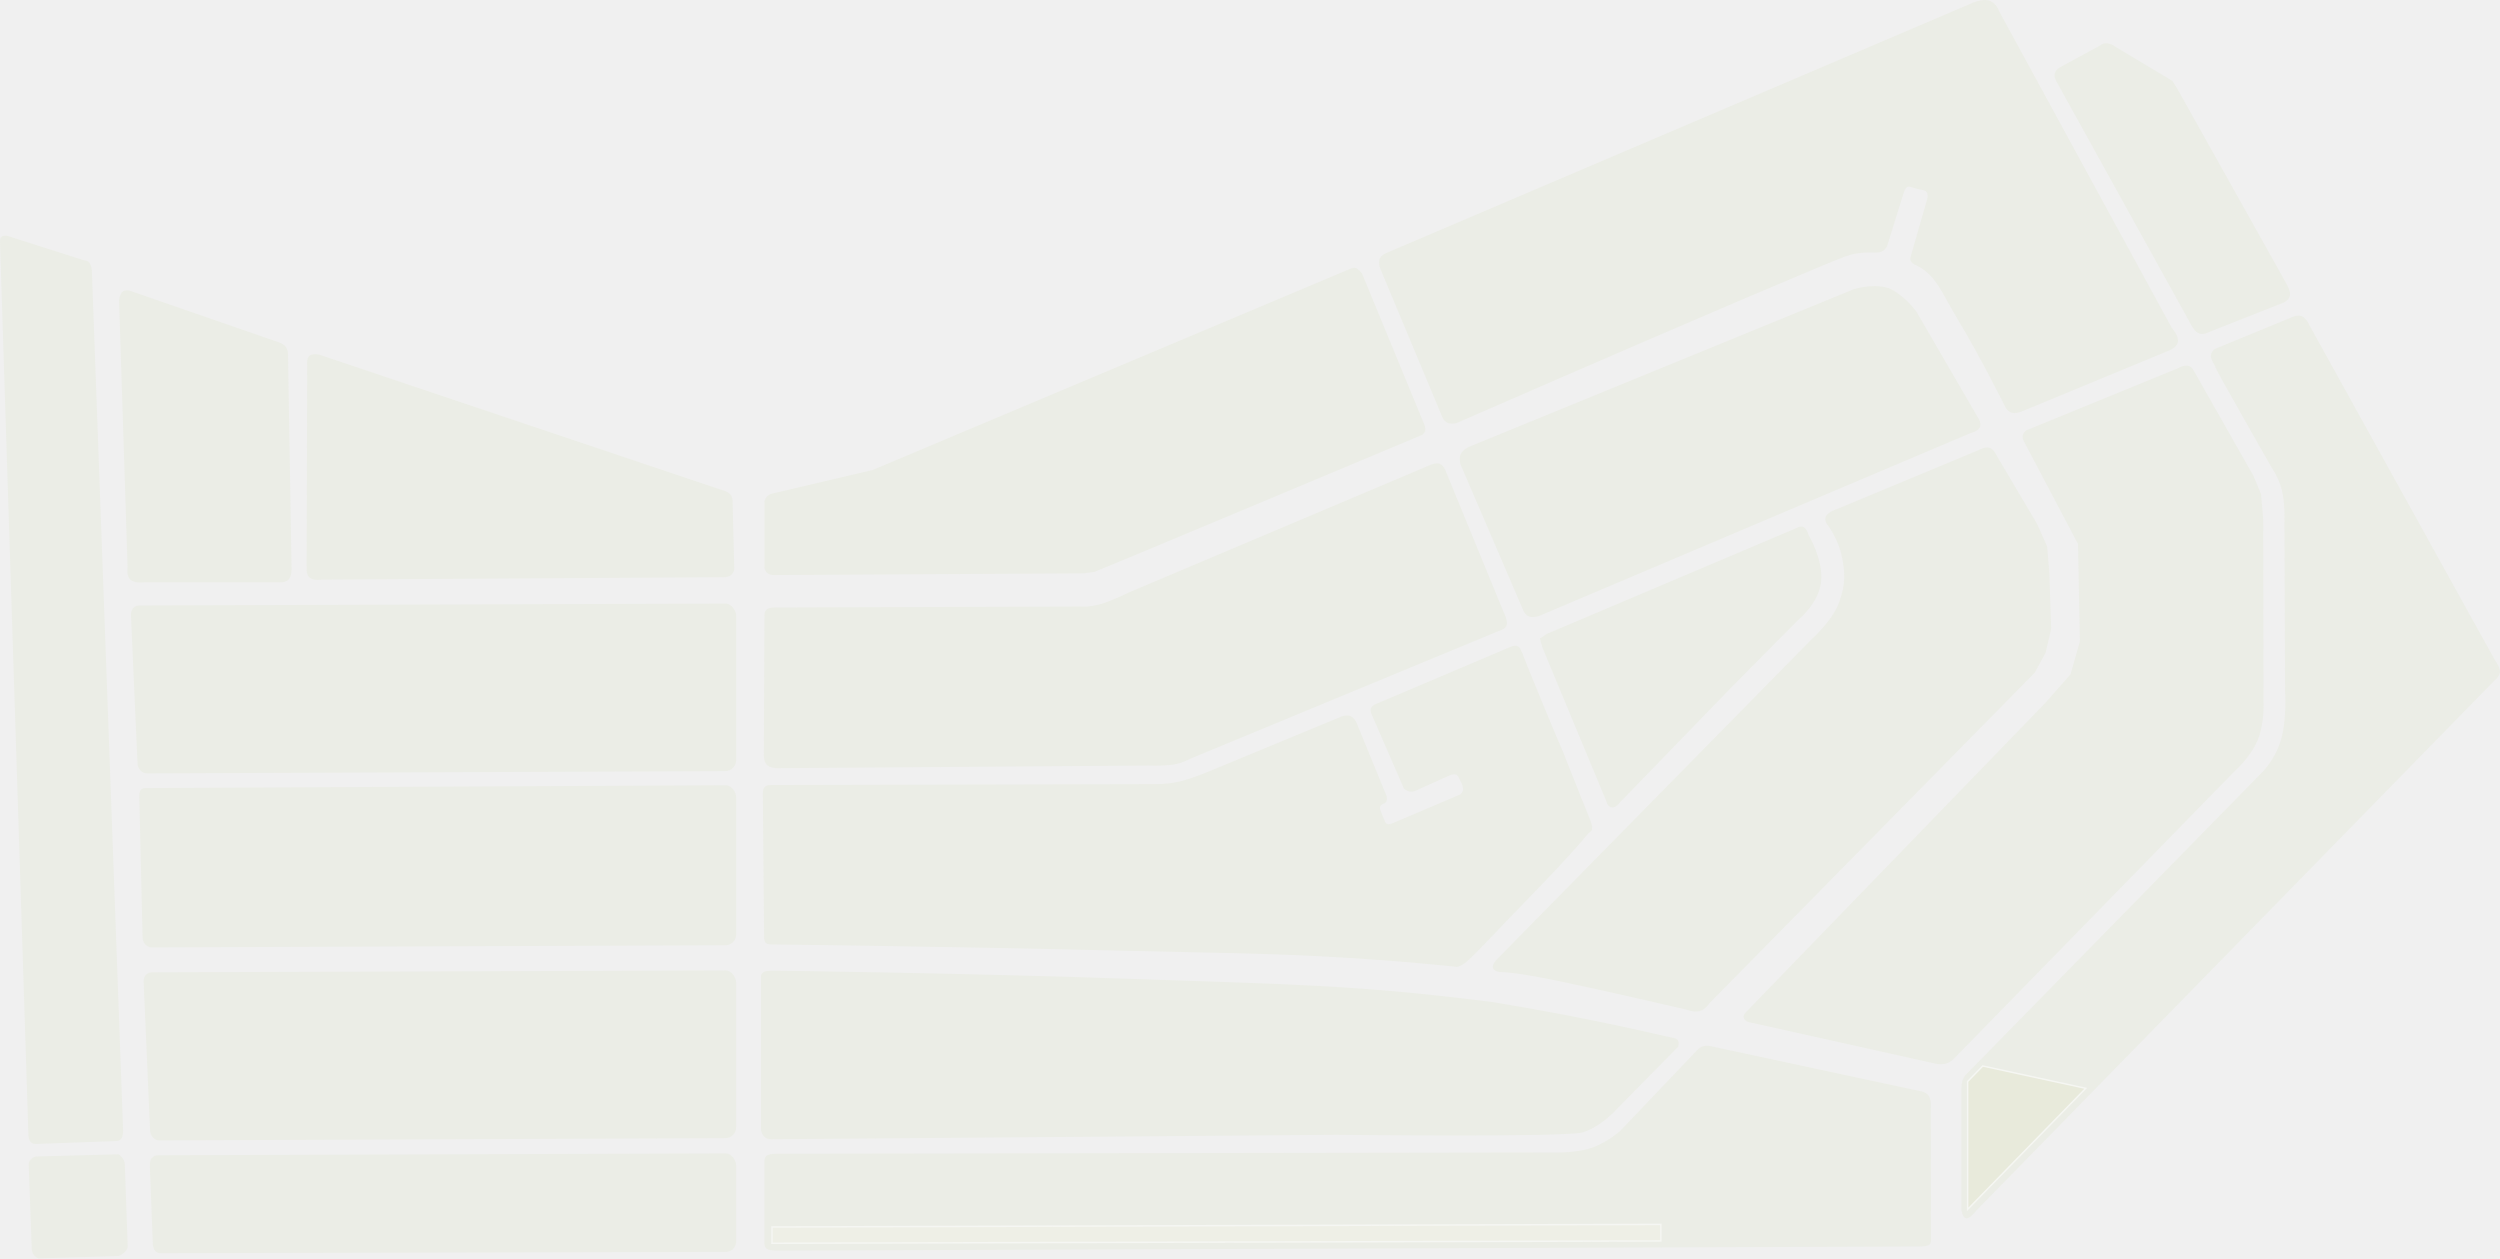
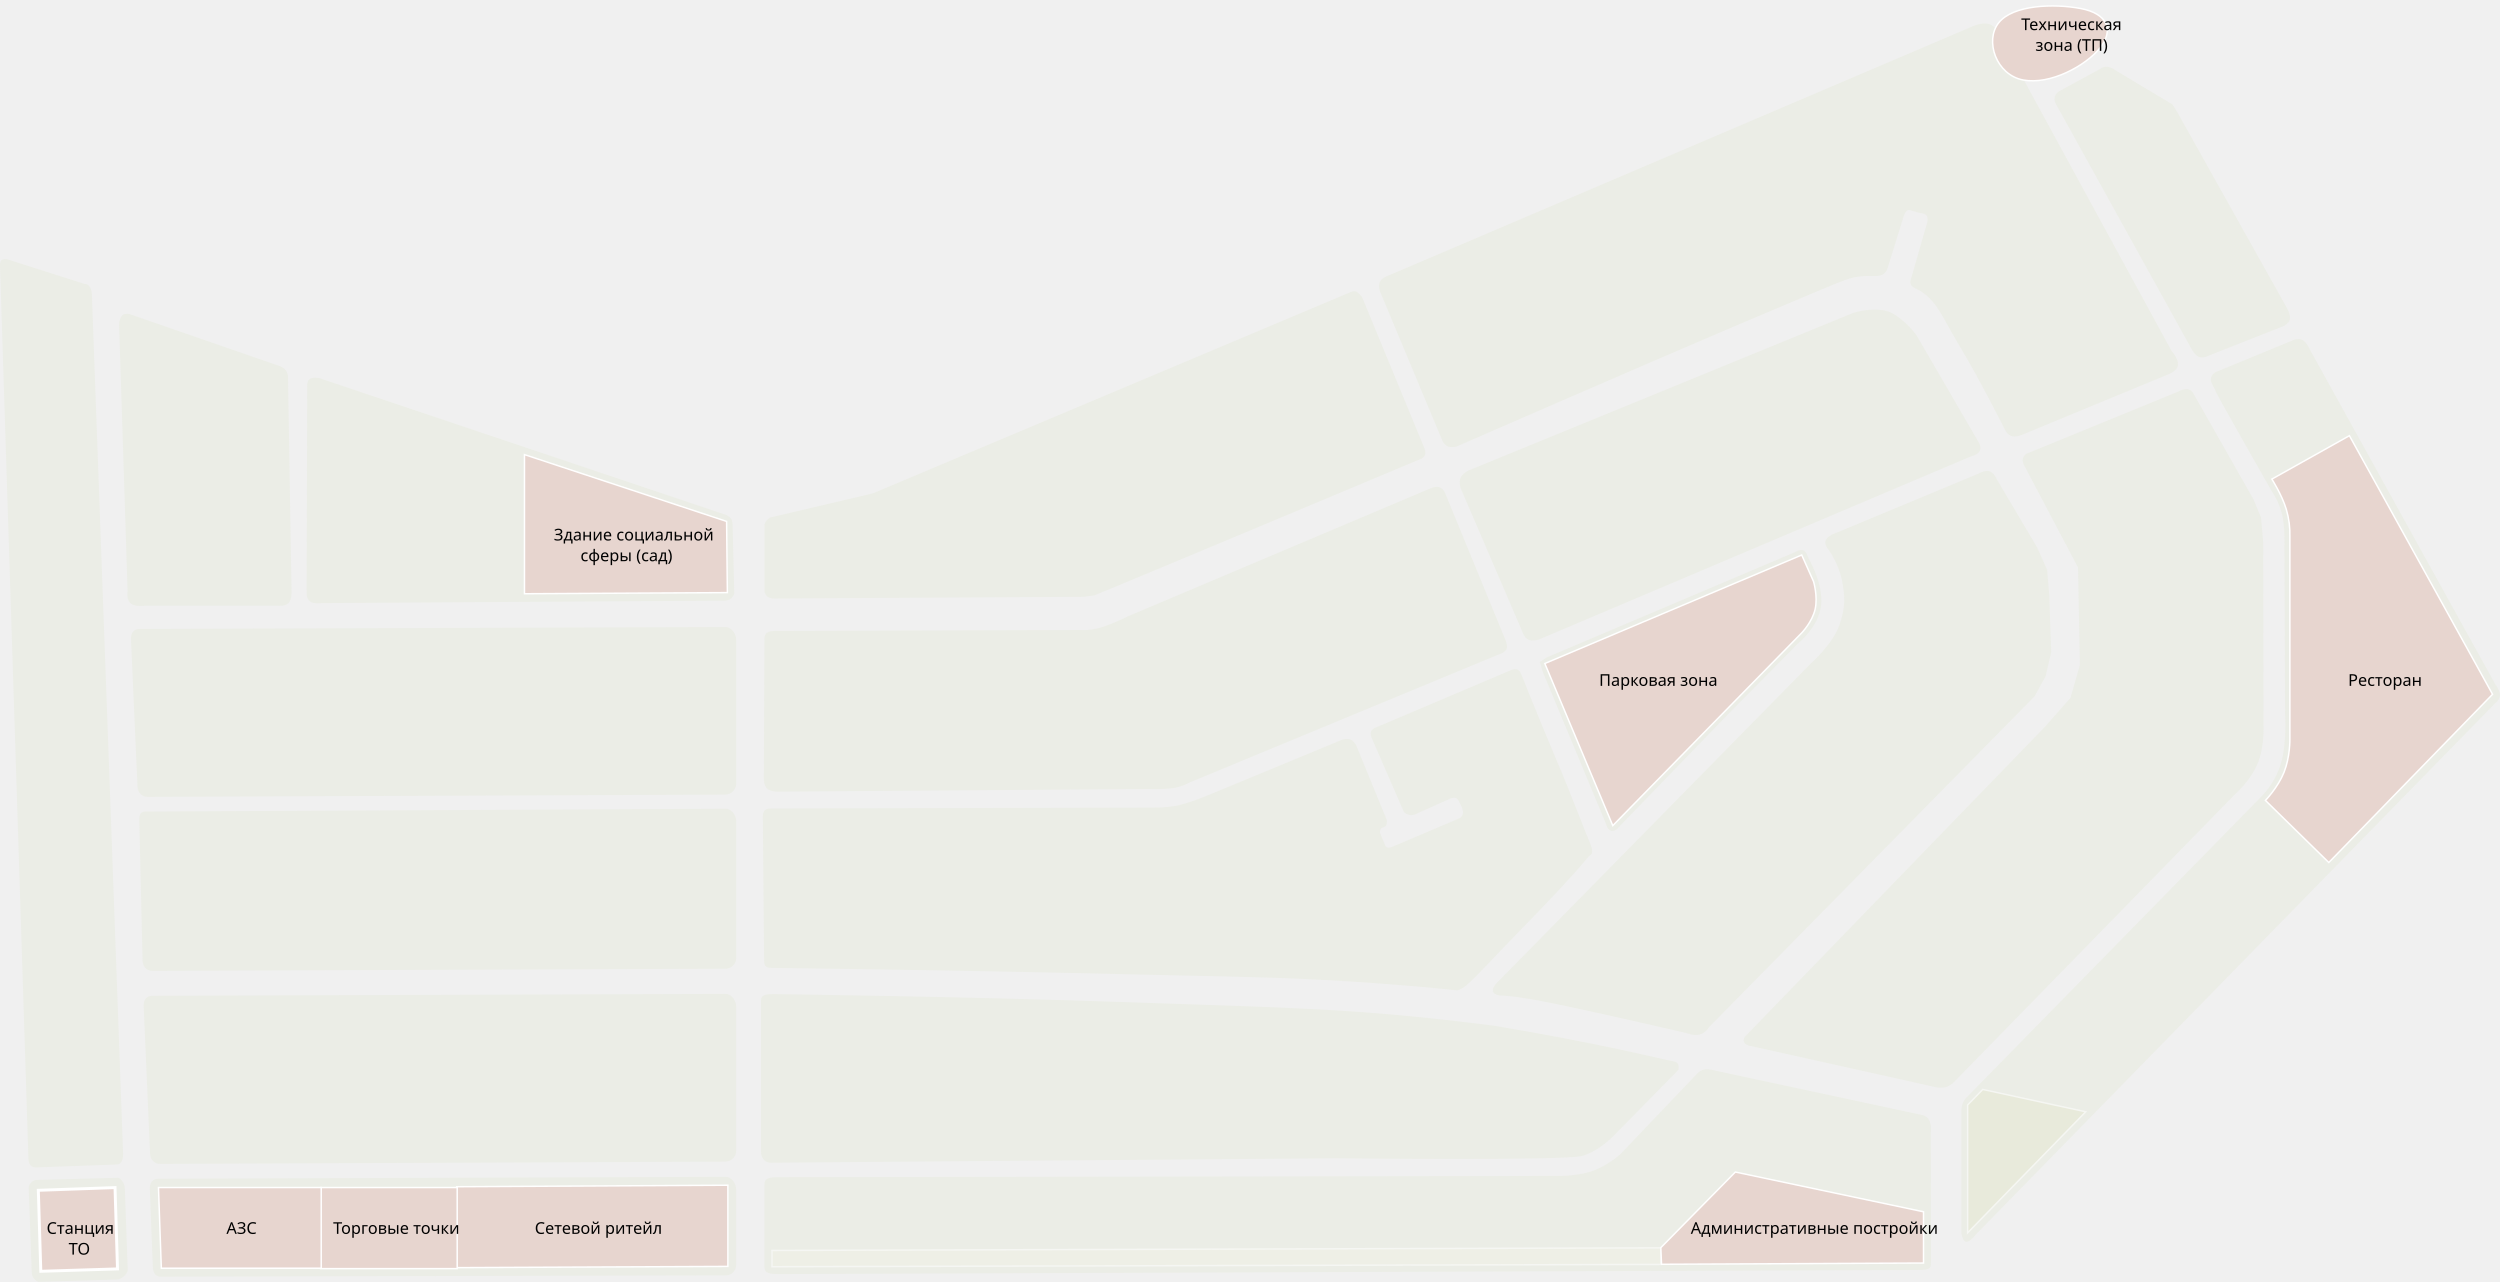
- <svg xmlns="http://www.w3.org/2000/svg" width="1687.543" height="849.449" viewBox="0 0 1687.543 849.449">
-   <g transform="translate(-145.055 -111.945)">
-     <path d="M-16985.941-17208s-.363-3.4,1.883-4.9,7.1-1.088,7.1-1.088l204.807-.646s5.4.625,13.373-1.723,18.521-7.668,18.521-7.668l203.184-85.918s4.105-2.047,6.857-1.076a7.054,7.054,0,0,1,3.8,4.082l39.223,95.512s3.109,6.172,2.381,9.127-5.467,4.178-5.467,4.178l-208.781,86.465a33.928,33.928,0,0,1-11.6,3.836,116.528,116.528,0,0,1-16.135.523l-250.324,1.785s-4.9.186-7.291-2.365-1.926-7.766-1.926-7.766Z" transform="translate(17647 17736)" fill="#ebede6" />
-     <path d="M-16985.941-17285.7a7.822,7.822,0,0,1,1.342-2.779,10.116,10.116,0,0,1,2.586-2.107l69.264-16.285,322.943-136.037a4.922,4.922,0,0,1,3.736,0,16.029,16.029,0,0,1,3.545,3.545l42.15,102.219a7.627,7.627,0,0,1,.48,3.928,5.452,5.452,0,0,1-2.205,2.779s-207.316,87-221.2,92.447c0,0-1.629.238-3.449.479s-3.832.479-3.832.479l-209.131,1.15a8.189,8.189,0,0,1-4.217-1.246,6.179,6.179,0,0,1-2.012-3.832Z" transform="translate(17647 17736)" fill="#ebede6" />
-     <path d="M-16570.547-17443.477s-1.078-3.594,0-6.037,4.311-3.736,4.311-3.736l394.346-168.242s7.142-3.633,12.344-2.246,7.044,7.277,7.044,7.277l116.535,213.711s4.935,5.252,4.125,9.645c-.679,3.682-5.931,5.668-5.931,5.668l-96.457,39.895s-6.252,3.15-9.58,2.107a7.129,7.129,0,0,1-4.406-3.736s-17.4-34.771-31.776-58.5c-6.741-11.129-11.63-21.85-17.229-28.477-5.943-7.033-12.181-9.246-12.181-9.246a6.635,6.635,0,0,1-2.722-2.437,5.063,5.063,0,0,1,0-3.346l10.734-37.355a8.725,8.725,0,0,0,.434-4.875c-.578-2.543-4.932-2.664-4.932-2.664l-5.212-1.445s-2.644-1.271-3.915,0a9.86,9.86,0,0,0-1.928,3.713l-11.167,35.883a8.033,8.033,0,0,1-3.061,3.4,11.586,11.586,0,0,1-5.046.963s-3.964-.109-7.2,0a48.385,48.385,0,0,0-6.989.895,50.243,50.243,0,0,0-6.048,1.77c-6.482,2.387-22.841,9.2-70.364,29.408-67.128,28.549-191.95,83.02-191.95,83.02s-3.443.852-5.74,0a7.632,7.632,0,0,1-3.572-3.4Z" transform="translate(17647 17736)" fill="#ebede6" />
-     <path d="M-16460.631-17186.549l-1.893-6.525,4.84-3.156,167.326-70.93s3.606-2.209,5.816-1.156,3.353,5.27,3.353,5.27,10.158,17.029,8.526,31.711-15.52,25.77-15.52,25.77l-46.367,46.846-73.959,76.354s-2.564,3.723-5.459,3.354-3.641-4.119-3.641-4.119Z" transform="translate(17647 17736)" fill="#ebede6" />
-     <path d="M-16491-16977s-3.7,3.426-3.262,6.021,4.791,3.094,4.791,3.094,7.43-.6,38.895,5.926,87.18,19.447,87.18,19.447,4.666,1.959,8.718.959,6.61-5.27,6.61-5.27l219.558-223.107,7.366-13.469,3.789-16.207-1.264-38.1-1.473-17.469-6.735-15.154-27.151-45.883s-1.864-4.566-4.969-5.566-7.449,1.566-7.449,1.566l-95.554,39.779s-5.525,1.629-7.367,4.734,1.637,6.8,1.637,6.8,6.837,9.451,9.006,20.406,2.7,18.178-1.725,30.752-18.969,25.482-18.969,25.482Z" transform="translate(17647 17736)" fill="#ebede6" />
-     <path d="M-16323.066-16941.172s-2.458,2.076-1.817,4.234,3.446,2.855,3.446,2.855l126.205,28.084a15.936,15.936,0,0,0,6.416,0,12.2,12.2,0,0,0,5.748-3.387l189.679-194.248s10.377-8.99,15.218-20.408,4.146-25.264,4.146-25.264l-.211-124.389-1.474-16.838-5.051-12.207-40.621-71.561a5.246,5.246,0,0,0-4.115-2.941,10.454,10.454,0,0,0-5.748,1.531l-102.7,42.057a5.729,5.729,0,0,0-2.586,3.449c-.632,2.42,1.628,5.748,1.628,5.748l35.645,67.6,1.263,65.877-6.314,22.1-17.259,19.574Z" transform="translate(17647 17736)" fill="#ebede6" />
-     <path d="M-16175.329-16898.238a12.75,12.75,0,0,0-2.012,3.832,18.689,18.689,0,0,0-.633,4.824v82.084s.589,5.4,3.22,5.826,6.8-5.174,6.8-5.174l350.055-358.1a8.573,8.573,0,0,0,3.449-5.174c.484-3.193-3.065-7.76-3.065-7.76l-125.4-226.375s-1.92-4.771-5.077-6.246-7.377.785-7.377.785l-51.278,21.105s-2.946,1.787-2.946,4.84,4,8,2.946,7.367,38.1,67.982,38.1,67.982a48.222,48.222,0,0,1,6.956,15.389c2.157,8.84,1.674,19.971,1.674,19.971l.421,115.34s1.41,19.518-2.957,33.777a56.042,56.042,0,0,1-14.513,23.26Z" transform="translate(17647 17736)" fill="#ebede6" />
-     <path d="M-16022.435-17403.977s2.135,4.084,5.081,5.084,6.705-1.084,6.705-1.084l50.093-19.785s3.743-1.658,4.322-4.709-2.007-7.5-2.007-7.5l-73.867-131.986-3.376-5.453-38.307-22.941a12.375,12.375,0,0,0-5.643-2.455,6.1,6.1,0,0,0-4.886,1.438l-27.111,14.754a6.682,6.682,0,0,0-3.449,3.928c-.947,2.895,1.342,6.131,1.342,6.131Z" transform="translate(17647 17736)" fill="#ebede6" />
-     <path d="M1.8,8.053c1.437-3.01,5.746-1.914,5.746-1.914l101.109,35a10.862,10.862,0,0,1,4.516,3.143,9.14,9.14,0,0,1,1.3,5.039l2.391,144.473s.232,5.13-2.063,7.432S107.688,203,107.688,203H17.395s-6.361.96-9.3-1.775-1.914-7.934-1.914-7.934L.432,12.979A11.72,11.72,0,0,1,1.8,8.053Z" transform="translate(225 302)" fill="#ebede6" />
-     <path d="M2.857,5.135c1.988-1.725,6.514-.863,6.514-.863L281.992,95.92s3.479.863,5.146,2.836,1.438,5.145,1.438,5.145l1.135,45.547a6.668,6.668,0,0,1-2.664,4.023c-2.241,1.523-6.016,1.105-6.016,1.105L11.188,156.207s-5.2.761-7.76-1.053S1.033,149.6,1.033,149.6L1.42,11.17S.87,6.859,2.857,5.135Z" transform="translate(351 347)" fill="#ebede6" />
-     <path d="M-16516-17310.391s-1.346-4.062,0-7.047,5.385-4.889,5.385-4.889l259.966-106.5s16.723-5.1,26.586.682a54.989,54.989,0,0,1,15.973,14.885l41.576,71.564s2.21,3.094,1.054,5.939-6.286,4.029-6.286,4.029l-291.56,123.584s-4.307,1.334-7.062,0-3.963-5.336-3.963-5.336Z" transform="translate(17647 17736)" fill="#ebede6" />
-     <path d="M9.557,1.365l258.889-.6A76.123,76.123,0,0,0,286.131-1.1a150.014,150.014,0,0,0,18.682-6.477l90.541-37.486s3.487-1.121,5.854,0,3.768,4.164,3.768,4.164l20.2,49.289s.7.9.207,3.432-3.137,1.857-4.094,3.545a3.653,3.653,0,0,0,0,3.379l2.941,7.225a2.782,2.782,0,0,0,1.961,1.832,4.923,4.923,0,0,0,2.813-.49L474.75,7.857a4.733,4.733,0,0,0,2.092-2.867c.364-1.862-.777-4.615-.777-4.615l-1.908-3.869s-.933-2.213-2.633-2.375a7.517,7.517,0,0,0-3.426.658L444.57,5.35a6.472,6.472,0,0,1-4.941,0c-2.955-1.052-3.117-2.8-3.117-2.8L415.8-45.062s-1.821-3.3-.971-5.48,4.371-3.238,4.371-3.238l90.02-38.209s3.4-1.5,5.18,0,1.018,1.569,2.43,4.047c1.779,5.182,24.932,61.2,27.361,66.381l18.781,47.113c0,.43,1.446,2.694,1.02,5.773-.162,1.226-1.778,1.79-3.355,3.725-9.224,11.311-27.075,30.11-44.787,48.234-15.184,15.537-29.118,30.882-36.49,37.361a18.863,18.863,0,0,1-6.244,3.506s-38.816-4.369-94.551-7.285c-37.784-1.977-83.567-2.472-129.773-3.615-114.089-2.822-238.268-4.271-238.268-4.271-3.907,0-5.365-1.021-5.365-4.887L4.295,7.049C4.295,3.183,5.65,1.365,9.557,1.365Z" transform="translate(655.684 640.482)" fill="#ebede6" />
-     <path d="M12.914.445,541.793-.41s12.791-.07,22.436-3.832A64.377,64.377,0,0,0,581.74-15.186l51.562-54.1a10.2,10.2,0,0,1,4.709-2.965,13.828,13.828,0,0,1,6.114.426L783.12-42s3.8.384,5.824,2.363,2.268,5.555,2.268,5.555l.117,91.772c0,3.846-.322,5.385-8.029,5.385L12.914,65.854c-7.708,0-9.066-1.5-9.066-5.342V5.789C3.848,1.943,5.206.445,12.914.445Z" transform="translate(657.186 890.281)" fill="#ebede6" />
-     <path d="M8.205-.228l395.3-1.278c3.99,0,7.225,4.635,7.225,8.5v97.245a7.426,7.426,0,0,1-7.225,7.359l-390.3,1.528c-3.99,0-6.615-3.416-6.615-7.277L2.178,6.218C2.178,2.356,4.215-.228,8.205-.228Z" transform="translate(231.266 520.877)" fill="#ebede6" />
-     <path d="M8.945.4,400.1-1.506c3.956,0,7.164,4.426,7.164,8.115V99.479a7.225,7.225,0,0,1-7.164,7.028L13.114,107.967c-3.956,0-6.559-3.262-6.559-6.95L4.338,6.129C4.338,2.441,4.989.4,8.945.4Z" transform="translate(234.734 643.506)" fill="#ebede6" />
-     <path d="M6.652,2.033,59.246,18.8c3.866,0,4.887,4.659,4.887,8.525L85.154,605.91c0,3.866-.829,7.285-4.7,7.285l-54.4,1.943c-3.866,0-4.857-3.257-4.857-7.123L2.055,6.631C2.055,2.765,2.786,2.033,6.652,2.033Z" transform="translate(143 269)" fill="#ebede6" />
-     <path d="M7.34-1.225l55.7-1.457c.659,0,4.371,3.1,4.371,6.963L69.35,59.328c0,3.866-5.655,6.637-6.314,6.637L9.121,67.584a7.006,7.006,0,0,1-4.533-6.152L2.517,4.281C2.517.415,6.681-1.225,7.34-1.225Z" transform="translate(161.91 893.811)" fill="#ebede6" />
-     <path d="M14.7-.57S143.027,1,254.115,4.9,407.988,8.854,501.223,20.756c72.7,12.143,108.5,21.57,122.548,24.367,3.138,1.44,1.933,4.7,1.933,5.535L582.182,94.922s-9.578,10.26-21.07,13.68-162.724,1.643-166.631,1.643l-381.5,3c-3.907,0-6.477-3.419-6.477-7.285V3.537C6.5-.329,10.794-.57,14.7-.57Z" transform="translate(652.229 767.719)" fill="#ebede6" />
-     <path d="M8.079-.227,395.1-1.506c3.907,0,7.074,4.64,7.074,8.506v97.348a7.357,7.357,0,0,1-7.074,7.367L12.977,113.244c-3.907,0-6.477-3.419-6.477-7.285L2.178,6.227C2.178,2.361,4.172-.227,8.079-.227Z" transform="translate(239.828 768.506)" fill="#ebede6" />
-     <path d="M8.018-.227,391-1.506c3.866,0,7,4.64,7,8.506V58a7,7,0,0,1-7,7L9.4,65.881c-3.866,0-5.23-3.357-5.23-7.223L2.178,6.227C2.178,2.361,4.152-.227,8.018-.227Z" transform="translate(244 892)" fill="#ebede6" />
-     <path d="M-13451.762-22118.715v-86.307l10.212-10.461,69.493,15.068Z" transform="translate(14925 23047)" fill="#e6e7cf" stroke="#fff" stroke-width="1" opacity="0.5" />
-     <path d="M-13658.855-22108.578v11.188l-600.01,1.566v-11Z" transform="translate(14925 23047)" fill="#f2f2e6" stroke="#fff" stroke-width="1" opacity="0.5" />
+ <svg xmlns="http://www.w3.org/2000/svg" width="1687.543" height="865.287" viewBox="0 0 1687.543 865.287">
+   <g transform="translate(-135.055 -15.162)">
+     <path d="M-16985.941-17208s-.363-3.4,1.883-4.9,7.1-1.088,7.1-1.088l204.807-.646s5.4.625,13.373-1.723,18.521-7.668,18.521-7.668l203.184-85.918s4.105-2.047,6.857-1.076a7.054,7.054,0,0,1,3.8,4.082l39.223,95.512s3.109,6.172,2.381,9.127-5.467,4.178-5.467,4.178l-208.781,86.465a33.928,33.928,0,0,1-11.6,3.836,116.528,116.528,0,0,1-16.135.523l-250.324,1.785s-4.9.186-7.291-2.365-1.926-7.766-1.926-7.766Z" transform="translate(17637 17655.055)" fill="#ebede6" />
+     <path d="M-16985.941-17285.7a7.822,7.822,0,0,1,1.342-2.779,10.116,10.116,0,0,1,2.586-2.107l69.264-16.285,322.943-136.037a4.922,4.922,0,0,1,3.736,0,16.029,16.029,0,0,1,3.545,3.545l42.15,102.219a7.627,7.627,0,0,1,.48,3.928,5.452,5.452,0,0,1-2.205,2.779s-207.316,87-221.2,92.447c0,0-1.629.238-3.449.479s-3.832.479-3.832.479l-209.131,1.15a8.189,8.189,0,0,1-4.217-1.246,6.179,6.179,0,0,1-2.012-3.832Z" transform="translate(17637 17655.055)" fill="#ebede6" />
+     <path d="M-16570.547-17443.477s-1.078-3.594,0-6.037,4.311-3.736,4.311-3.736l394.346-168.242s7.142-3.633,12.344-2.246,7.044,7.277,7.044,7.277l116.535,213.711s4.935,5.252,4.125,9.645c-.679,3.682-5.931,5.668-5.931,5.668l-96.457,39.895s-6.252,3.15-9.58,2.107a7.129,7.129,0,0,1-4.406-3.736s-17.4-34.771-31.776-58.5c-6.741-11.129-11.63-21.85-17.229-28.477-5.943-7.033-12.181-9.246-12.181-9.246a6.635,6.635,0,0,1-2.722-2.437,5.063,5.063,0,0,1,0-3.346l10.734-37.355a8.725,8.725,0,0,0,.434-4.875c-.578-2.543-4.932-2.664-4.932-2.664l-5.212-1.445s-2.644-1.271-3.915,0a9.86,9.86,0,0,0-1.928,3.713l-11.167,35.883a8.033,8.033,0,0,1-3.061,3.4,11.586,11.586,0,0,1-5.046.963s-3.964-.109-7.2,0a48.385,48.385,0,0,0-6.989.895,50.243,50.243,0,0,0-6.048,1.77c-6.482,2.387-22.841,9.2-70.364,29.408-67.128,28.549-191.95,83.02-191.95,83.02s-3.443.852-5.74,0a7.632,7.632,0,0,1-3.572-3.4Z" transform="translate(17637 17655.055)" fill="#ebede6" />
+     <path d="M-16460.631-17186.549l-1.893-6.525,4.84-3.156,167.326-70.93s3.606-2.209,5.816-1.156,3.353,5.27,3.353,5.27,10.158,17.029,8.526,31.711-15.52,25.77-15.52,25.77l-46.367,46.846-73.959,76.354s-2.564,3.723-5.459,3.354-3.641-4.119-3.641-4.119Z" transform="translate(17637 17655.055)" fill="#ebede6" />
+     <path d="M-16491-16977s-3.7,3.426-3.262,6.021,4.791,3.094,4.791,3.094,7.43-.6,38.895,5.926,87.18,19.447,87.18,19.447,4.666,1.959,8.718.959,6.61-5.27,6.61-5.27l219.558-223.107,7.366-13.469,3.789-16.207-1.264-38.1-1.473-17.469-6.735-15.154-27.151-45.883s-1.864-4.566-4.969-5.566-7.449,1.566-7.449,1.566l-95.554,39.779s-5.525,1.629-7.367,4.734,1.637,6.8,1.637,6.8,6.837,9.451,9.006,20.406,2.7,18.178-1.725,30.752-18.969,25.482-18.969,25.482Z" transform="translate(17637 17655.055)" fill="#ebede6" />
+     <path d="M-16323.066-16941.172s-2.458,2.076-1.817,4.234,3.446,2.855,3.446,2.855l126.205,28.084a15.936,15.936,0,0,0,6.416,0,12.2,12.2,0,0,0,5.748-3.387l189.679-194.248s10.377-8.99,15.218-20.408,4.146-25.264,4.146-25.264l-.211-124.389-1.474-16.838-5.051-12.207-40.621-71.561a5.246,5.246,0,0,0-4.115-2.941,10.454,10.454,0,0,0-5.748,1.531l-102.7,42.057a5.729,5.729,0,0,0-2.586,3.449c-.632,2.42,1.628,5.748,1.628,5.748l35.645,67.6,1.263,65.877-6.314,22.1-17.259,19.574Z" transform="translate(17637 17655.055)" fill="#ebede6" />
+     <path d="M-16175.329-16898.238a12.75,12.75,0,0,0-2.012,3.832,18.689,18.689,0,0,0-.633,4.824v82.084s.589,5.4,3.22,5.826,6.8-5.174,6.8-5.174l350.055-358.1a8.573,8.573,0,0,0,3.449-5.174c.484-3.193-3.065-7.76-3.065-7.76l-125.4-226.375s-1.92-4.771-5.077-6.246-7.377.785-7.377.785l-51.278,21.105s-2.946,1.787-2.946,4.84,4,8,2.946,7.367,38.1,67.982,38.1,67.982a48.222,48.222,0,0,1,6.956,15.389c2.157,8.84,1.674,19.971,1.674,19.971l.421,115.34s1.41,19.518-2.957,33.777a56.042,56.042,0,0,1-14.513,23.26Z" transform="translate(17637 17655.055)" fill="#ebede6" />
+     <path d="M-16022.435-17403.977s2.135,4.084,5.081,5.084,6.705-1.084,6.705-1.084l50.093-19.785s3.743-1.658,4.322-4.709-2.007-7.5-2.007-7.5l-73.867-131.986-3.376-5.453-38.307-22.941a12.375,12.375,0,0,0-5.643-2.455,6.1,6.1,0,0,0-4.886,1.438l-27.111,14.754a6.682,6.682,0,0,0-3.449,3.928c-.947,2.895,1.342,6.131,1.342,6.131Z" transform="translate(17637 17655.055)" fill="#ebede6" />
+     <path d="M1.8,8.053c1.437-3.01,5.746-1.914,5.746-1.914l101.109,35a10.862,10.862,0,0,1,4.516,3.143,9.14,9.14,0,0,1,1.3,5.039l2.391,144.473s.232,5.13-2.063,7.432S107.688,203,107.688,203H17.395s-6.361.96-9.3-1.775-1.914-7.934-1.914-7.934L.432,12.979A11.72,11.72,0,0,1,1.8,8.053Z" transform="translate(215 221.055)" fill="#ebede6" />
+     <path d="M2.857,5.135c1.988-1.725,6.514-.863,6.514-.863L281.992,95.92s3.479.863,5.146,2.836,1.438,5.145,1.438,5.145l1.135,45.547a6.668,6.668,0,0,1-2.664,4.023c-2.241,1.523-6.016,1.105-6.016,1.105L11.188,156.207s-5.2.761-7.76-1.053S1.033,149.6,1.033,149.6L1.42,11.17S.87,6.859,2.857,5.135Z" transform="translate(341 266.055)" fill="#ebede6" />
+     <path d="M-16516-17310.391s-1.346-4.062,0-7.047,5.385-4.889,5.385-4.889l259.966-106.5s16.723-5.1,26.586.682a54.989,54.989,0,0,1,15.973,14.885l41.576,71.564s2.21,3.094,1.054,5.939-6.286,4.029-6.286,4.029l-291.56,123.584s-4.307,1.334-7.062,0-3.963-5.336-3.963-5.336Z" transform="translate(17637 17655.055)" fill="#ebede6" />
+     <path d="M9.557,1.365l258.889-.6A76.123,76.123,0,0,0,286.131-1.1a150.014,150.014,0,0,0,18.682-6.477l90.541-37.486s3.487-1.121,5.854,0,3.768,4.164,3.768,4.164l20.2,49.289s.7.9.207,3.432-3.137,1.857-4.094,3.545a3.653,3.653,0,0,0,0,3.379l2.941,7.225a2.782,2.782,0,0,0,1.961,1.832,4.923,4.923,0,0,0,2.813-.49L474.75,7.857a4.733,4.733,0,0,0,2.092-2.867c.364-1.862-.777-4.615-.777-4.615l-1.908-3.869s-.933-2.213-2.633-2.375a7.517,7.517,0,0,0-3.426.658L444.57,5.35a6.472,6.472,0,0,1-4.941,0c-2.955-1.052-3.117-2.8-3.117-2.8L415.8-45.062s-1.821-3.3-.971-5.48,4.371-3.238,4.371-3.238l90.02-38.209s3.4-1.5,5.18,0,1.018,1.569,2.43,4.047c1.779,5.182,24.932,61.2,27.361,66.381l18.781,47.113c0,.43,1.446,2.694,1.02,5.773-.162,1.226-1.778,1.79-3.355,3.725-9.224,11.311-27.075,30.11-44.787,48.234-15.184,15.537-29.118,30.882-36.49,37.361a18.863,18.863,0,0,1-6.244,3.506s-38.816-4.369-94.551-7.285c-37.784-1.977-83.567-2.472-129.773-3.615-114.089-2.822-238.268-4.271-238.268-4.271-3.907,0-5.365-1.021-5.365-4.887L4.295,7.049C4.295,3.183,5.65,1.365,9.557,1.365Z" transform="translate(645.684 559.537)" fill="#ebede6" />
+     <path d="M12.914.445,541.793-.41s12.791-.07,22.436-3.832A64.377,64.377,0,0,0,581.74-15.186l51.562-54.1a10.2,10.2,0,0,1,4.709-2.965,13.828,13.828,0,0,1,6.114.426L783.12-42s3.8.384,5.824,2.363,2.268,5.555,2.268,5.555l.117,91.772c0,3.846-.322,5.385-8.029,5.385L12.914,65.854c-7.708,0-9.066-1.5-9.066-5.342V5.789C3.848,1.943,5.206.445,12.914.445Z" transform="translate(647.186 809.336)" fill="#ebede6" />
+     <path d="M8.205-.228l395.3-1.278c3.99,0,7.225,4.635,7.225,8.5v97.245a7.426,7.426,0,0,1-7.225,7.359l-390.3,1.528c-3.99,0-6.615-3.416-6.615-7.277L2.178,6.218C2.178,2.356,4.215-.228,8.205-.228Z" transform="translate(221.266 439.932)" fill="#ebede6" />
+     <path d="M8.945.4,400.1-1.506c3.956,0,7.164,4.426,7.164,8.115V99.479a7.225,7.225,0,0,1-7.164,7.028L13.114,107.967c-3.956,0-6.559-3.262-6.559-6.95L4.338,6.129C4.338,2.441,4.989.4,8.945.4Z" transform="translate(224.734 562.561)" fill="#ebede6" />
+     <path d="M6.652,2.033,59.246,18.8c3.866,0,4.887,4.659,4.887,8.525L85.154,605.91c0,3.866-.829,7.285-4.7,7.285l-54.4,1.943c-3.866,0-4.857-3.257-4.857-7.123L2.055,6.631C2.055,2.765,2.786,2.033,6.652,2.033Z" transform="translate(133 188.055)" fill="#ebede6" />
+     <path d="M7.34-1.225l55.7-1.457c.659,0,4.371,3.1,4.371,6.963L69.35,59.328c0,3.866-5.655,6.637-6.314,6.637L9.121,67.584a7.006,7.006,0,0,1-4.533-6.152L2.517,4.281C2.517.415,6.681-1.225,7.34-1.225Z" transform="translate(151.91 812.865)" fill="#ebede6" />
+     <path d="M14.7-.57S143.027,1,254.115,4.9,407.988,8.854,501.223,20.756c72.7,12.143,108.5,21.57,122.548,24.367,3.138,1.44,1.933,4.7,1.933,5.535L582.182,94.922s-9.578,10.26-21.07,13.68-162.724,1.643-166.631,1.643l-381.5,3c-3.907,0-6.477-3.419-6.477-7.285V3.537C6.5-.329,10.794-.57,14.7-.57Z" transform="translate(642.229 686.773)" fill="#ebede6" />
+     <path d="M8.079-.227,395.1-1.506c3.907,0,7.074,4.64,7.074,8.506v97.348a7.357,7.357,0,0,1-7.074,7.367L12.977,113.244c-3.907,0-6.477-3.419-6.477-7.285L2.178,6.227C2.178,2.361,4.172-.227,8.079-.227Z" transform="translate(229.828 687.561)" fill="#ebede6" />
+     <path d="M8.018-.227,391-1.506c3.866,0,7,4.64,7,8.506V58a7,7,0,0,1-7,7L9.4,65.881c-3.866,0-5.23-3.357-5.23-7.223L2.178,6.227C2.178,2.361,4.152-.227,8.018-.227Z" transform="translate(234 811.055)" fill="#ebede6" />
+     <path d="M-13451.762-22118.715v-86.307l10.212-10.461,69.493,15.068Z" transform="translate(14915 22966.055)" fill="#e6e7cf" stroke="#fff" stroke-width="1" opacity="0.5" />
+     <path d="M-13658.855-22108.578v11.188l-600.01,1.566v-11Z" transform="translate(14915 22966.055)" fill="#f2f2e6" stroke="#fff" stroke-width="1" opacity="0.5" />
+     <path d="M-14288.623-22150.846l-183.044,1.016v54.613l183.044-.834Z" transform="translate(14915 22966.055)" fill="#e7d5cf" stroke="#fff" stroke-width="1" />
+     <text transform="translate(535 848.055)" font-size="11" font-family="AmpleSoftPro-Medium, AmpleSoft Pro" font-weight="500">
+       <tspan x="-38.984" y="0">Сетевой ритейл</tspan>
+     </text>
+     <path d="M-14471.333-22149.289h-92.19v54.74h92.19Z" transform="translate(14915 22966.055)" fill="#e7d5cf" stroke="#fff" stroke-width="1" />
+     <text transform="translate(400 848.055)" font-size="11" font-family="AmpleSoftPro-Medium, AmpleSoft Pro" font-weight="500">
+       <tspan x="-40.073" y="0">Торговые точки</tspan>
+     </text>
+     <path d="M-14672.967-22149.289h109.842v54.471h-107.915Z" transform="translate(14915 22966.055)" fill="#e7d5cf" stroke="#fff" stroke-width="1" />
+     <text transform="translate(297 848.055)" font-size="11" font-family="AmpleSoftPro-Medium, AmpleSoft Pro" font-weight="500">
+       <tspan x="-9.113" y="0">АЗС</tspan>
+     </text>
+     <path d="M-14754.074-22147.418l51.769-1.824,1.672,54.885-51.768,1.6Z" transform="translate(14915 22966.055)" fill="#e7d5cf" stroke="#fff" stroke-width="2" />
+     <text transform="translate(188 848.055)" font-size="11" font-family="AmpleSoftPro-Medium, AmpleSoft Pro" font-weight="500">
+       <tspan x="-21.505" y="0">Станция </tspan>
+       <tspan x="-6.6" y="14">ТО</tspan>
+     </text>
+     <path d="M-13481.542-22098.326v-34.584l-127.019-26.84-50.295,51.061.479,11.209Z" transform="translate(14915 22966.055)" fill="#e7d5cf" stroke="#fff" stroke-width="1" />
+     <text transform="translate(1352 848.051)" font-size="11" font-family="AmpleSoftPro-Medium, AmpleSoft Pro" font-weight="500">
+       <tspan x="-75.663" y="0">Административные постройки</tspan>
+     </text>
+     <path d="M-14288.961-22550.875l-.515-48.049-136.435-45.092v93.912Z" transform="translate(14915 22966.055)" fill="#e7d5cf" stroke="#fff" stroke-width="1" />
+     <text transform="translate(557.564 379.994)" font-size="11" font-family="AmpleSoftPro-Medium, AmpleSoft Pro" font-weight="500">
+       <tspan x="-48.669" y="0">Здание социальной </tspan>
+       <tspan x="-30.695" y="14">сферы (сад)</tspan>
+     </text>
+     <path d="M-13097.45-22482.238l-96.616-174.559-52.324,29.311s6.654,10.387,9.693,20.211a59.8,59.8,0,0,1,2.465,19.086v136.348s.188,11.906-3.937,22.219-12.564,19.033-12.564,19.033l42.771,41.9Z" transform="translate(14915 22966.055)" fill="#e7d5cf" stroke="#fff" stroke-width="1" />
+     <text transform="translate(1743 478.131)" font-size="11" font-family="AmpleSoftPro-Medium, AmpleSoft Pro" font-weight="500">
+       <tspan x="-22.93" y="0">Ресторан</tspan>
+     </text>
+     <path d="M-13737.162-22503.02l173.4-73.236,7.97,17.877s3.069,10.07,1.077,18.74-9.047,15.941-9.047,15.941l-127.52,130.1Z" transform="translate(14915 22966.055)" fill="#e7d5cf" stroke="#fff" stroke-width="1" />
+     <text transform="translate(1251 478.129)" font-size="11" font-family="AmpleSoftPro-Medium, AmpleSoft Pro" font-weight="500">
+       <tspan x="-36.537" y="0">Парковая зона</tspan>
+     </text>
+     <path d="M-13699.7-22563.053c9.488-12.227,36.777-13.646,55.084-10.516s22.923,14.213,13.437,26.434-33.086,25.584-51.391,22.461S-13709.184-22550.828-13699.7-22563.053Z" transform="matrix(1, 0.017, -0.017, 1, 14800.389, 22826.439)" fill="#e7d5cf" stroke="#fff" stroke-width="1" />
+     <text transform="translate(1532.363 35.488)" font-size="11" font-family="AmpleSoftPro-Medium, AmpleSoft Pro" font-weight="500">
+       <tspan x="-32.951" y="0">Техническая </tspan>
+       <tspan x="-23.364" y="14">зона (ТП)</tspan>
+     </text>
  </g>
</svg>
